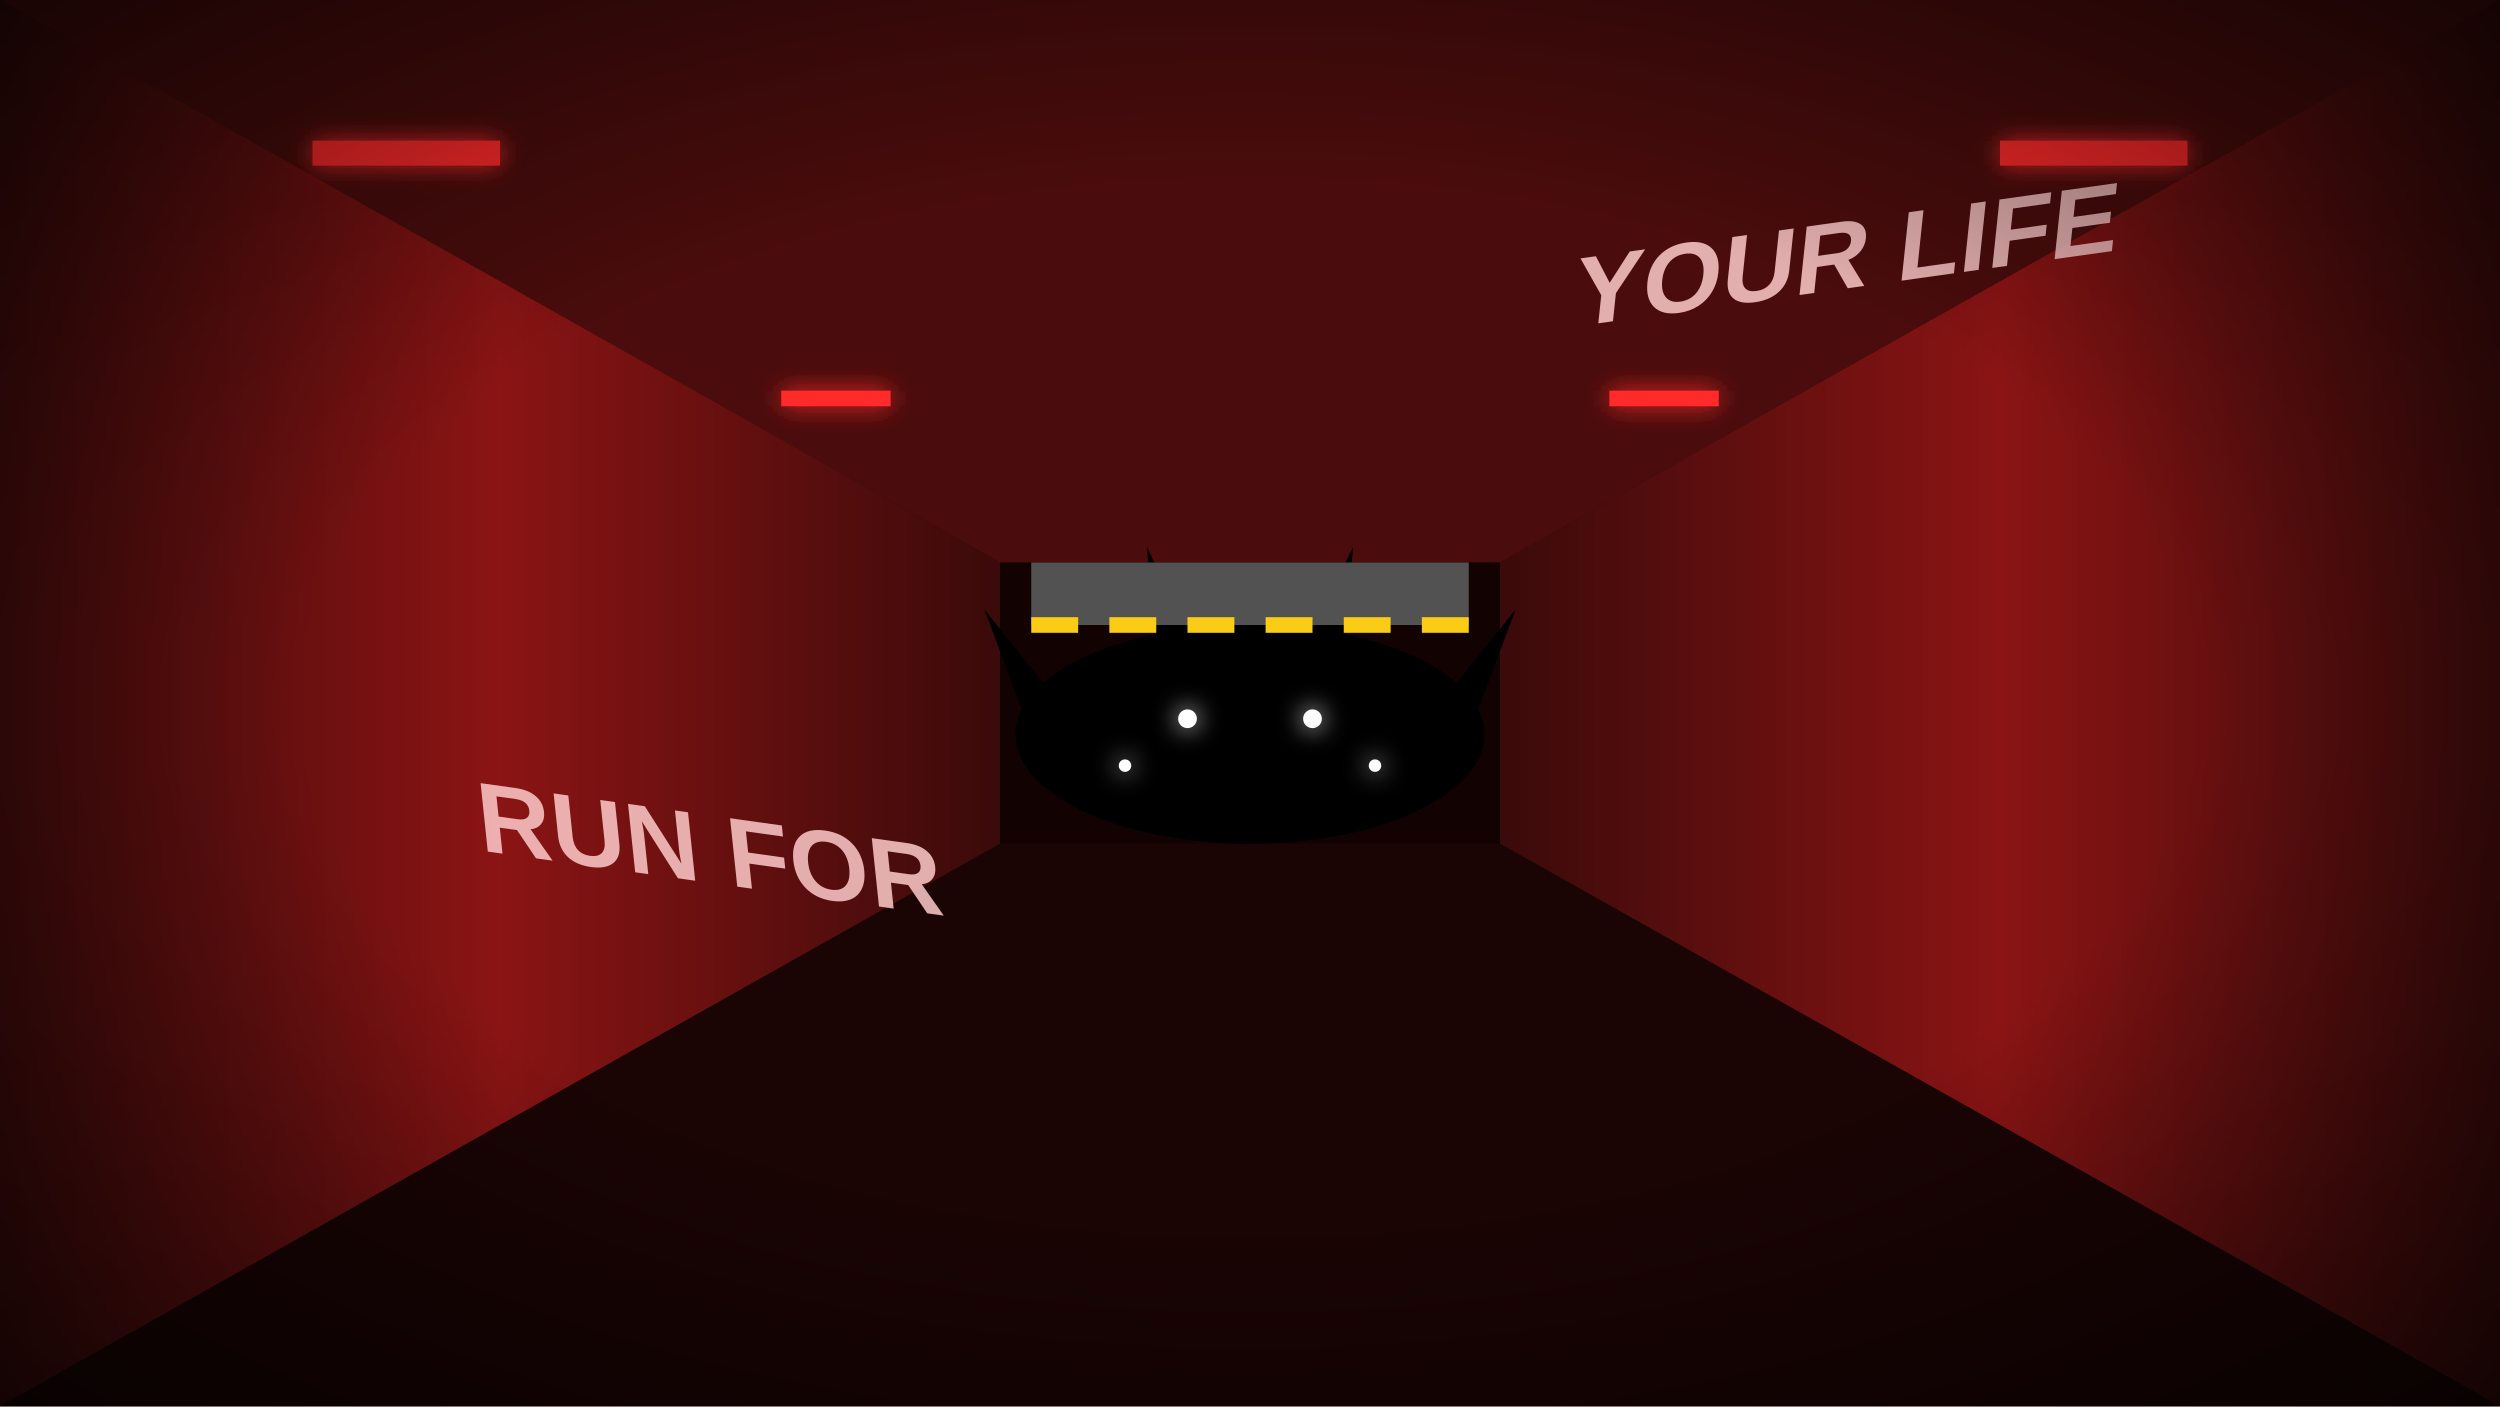
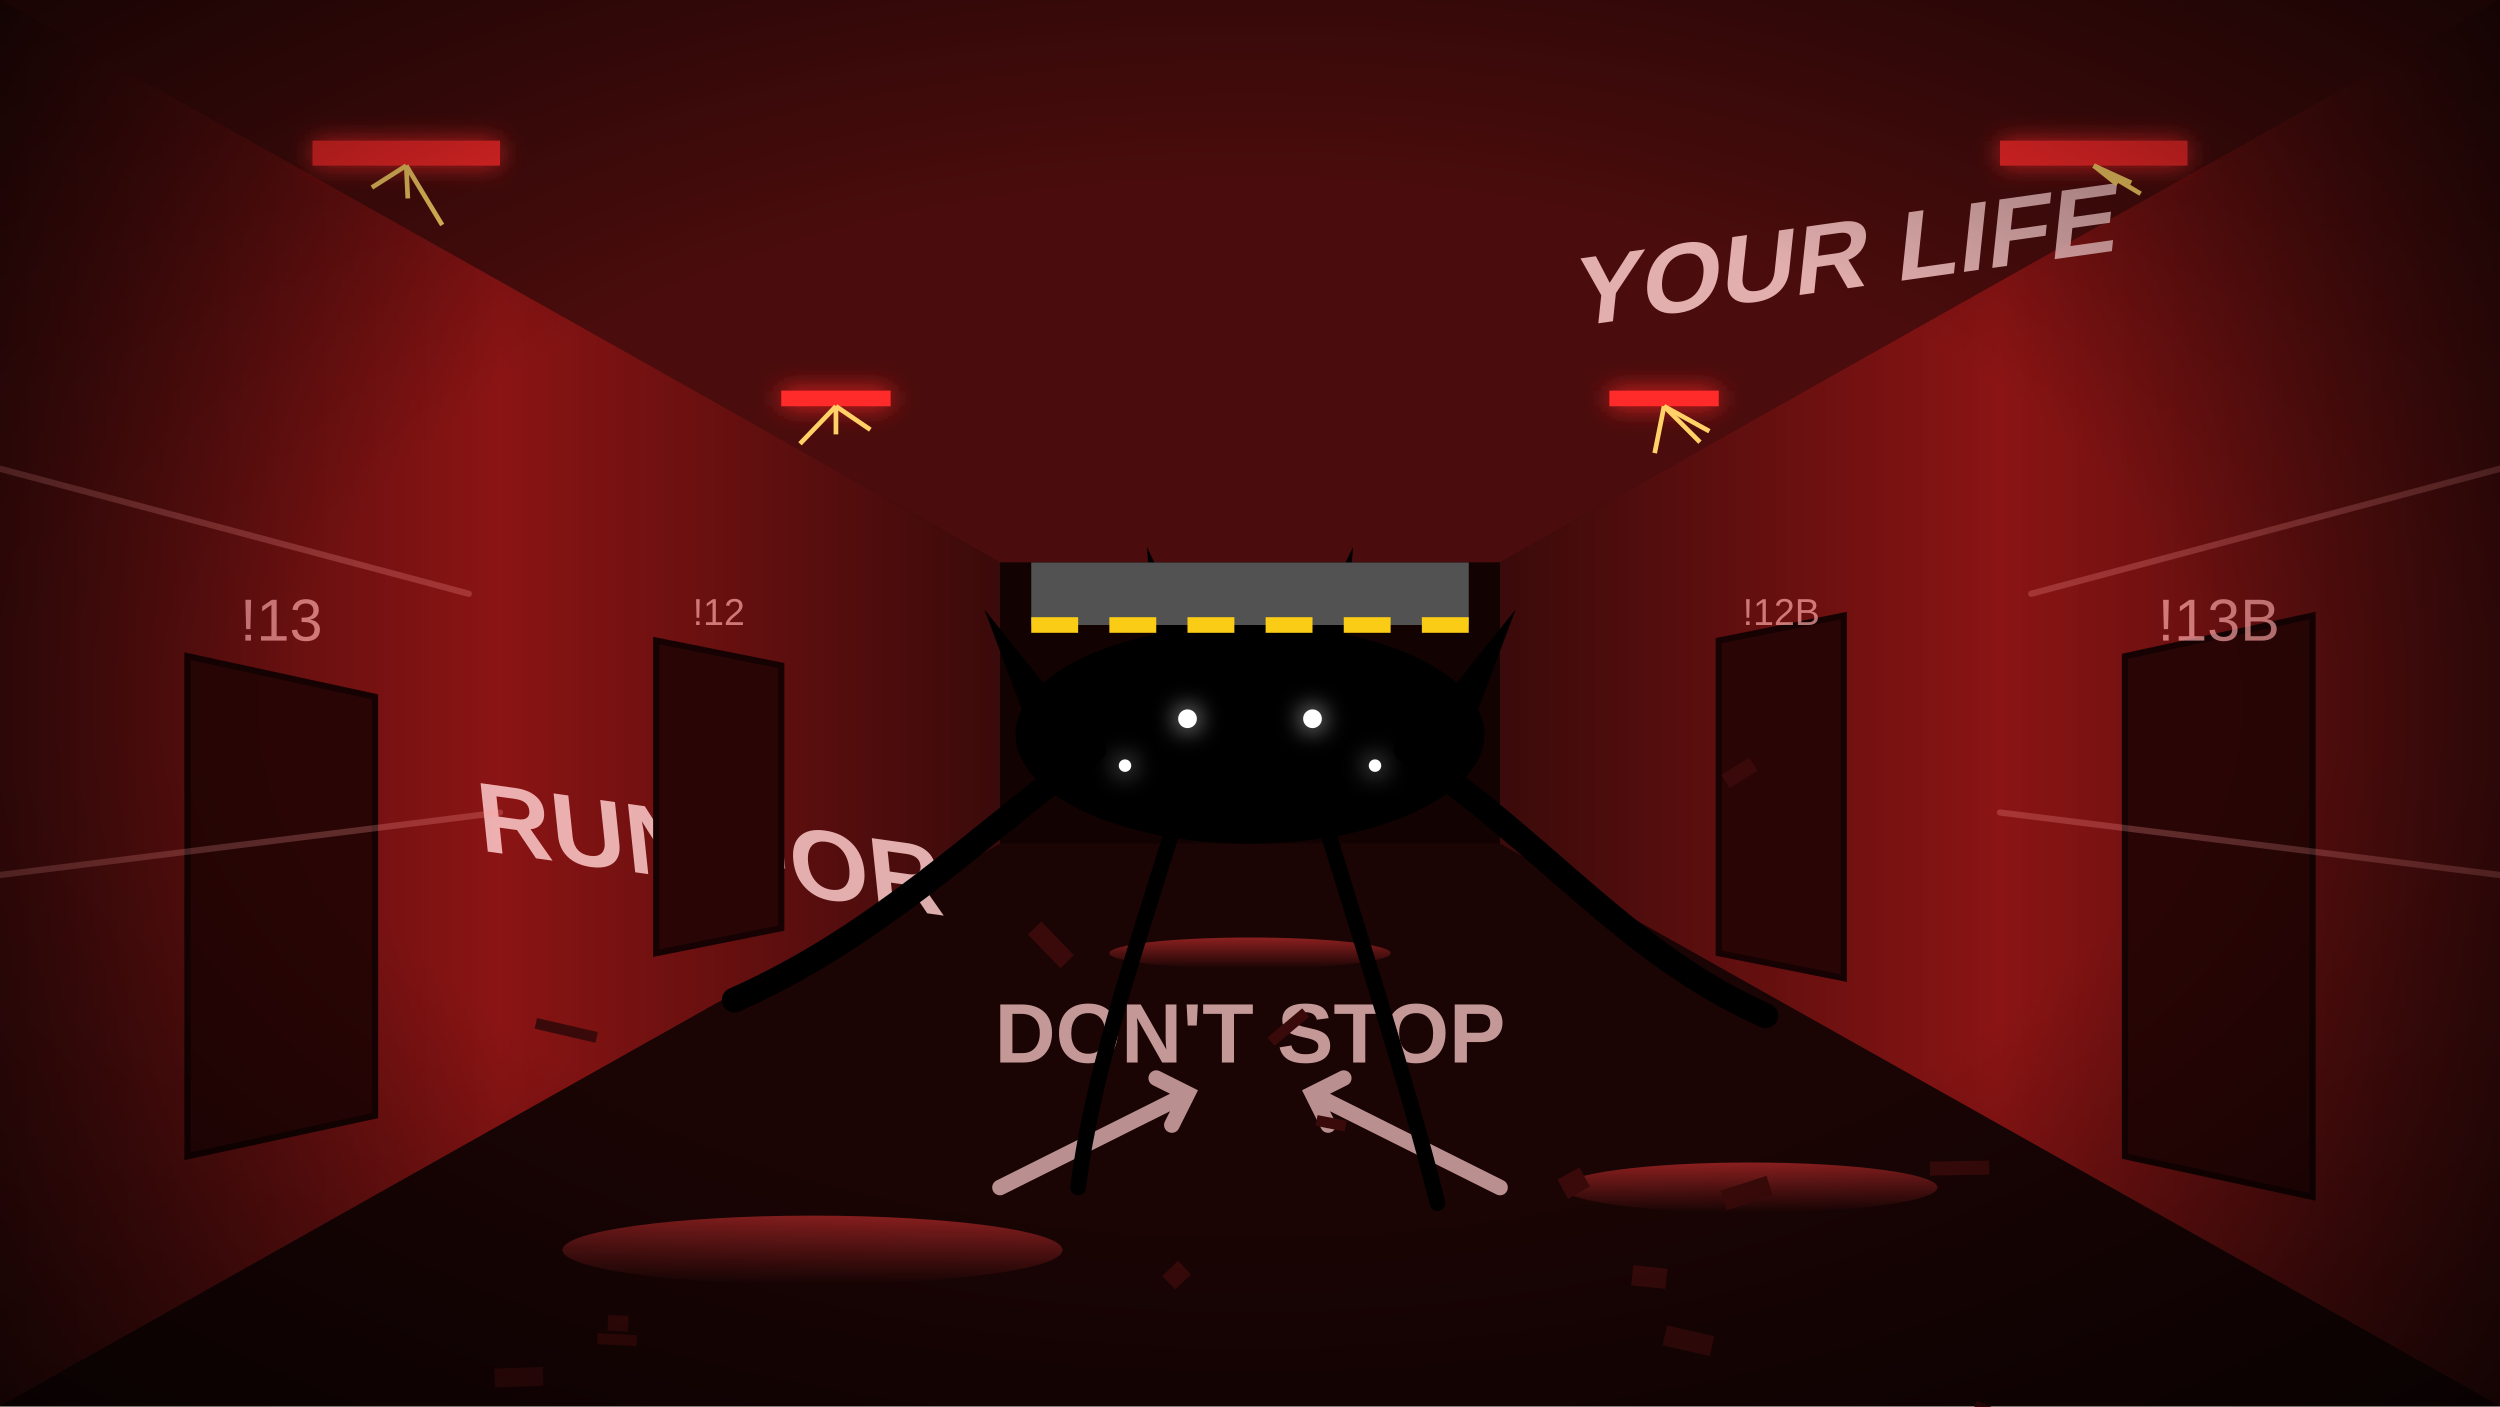
<svg xmlns="http://www.w3.org/2000/svg" viewBox="0 0 1600 900">
  <defs>
    <radialGradient id="vign" cx=".5" cy=".5" r=".75">
      <stop offset=".5" stop-color="#000" stop-opacity="0" />
      <stop offset="1" stop-color="#000" stop-opacity=".75" />
    </radialGradient>
    <linearGradient id="redwall" x1="0" y1="0" x2="1" y2="0">
      <stop offset="0" stop-color="#3b0a0a" />
      <stop offset=".5" stop-color="#8b1414" />
      <stop offset="1" stop-color="#3b0a0a" />
    </linearGradient>
    <filter id="glowr" x="-50%" y="-50%" width="200%" height="200%">
      <feGaussianBlur stdDeviation="8" result="b" />
      <feMerge>
        <feMergeNode in="b" />
        <feMergeNode in="SourceGraphic" />
      </feMerge>
    </filter>
+     <linearGradient id="puddle" x1="0" y1="0" x2="0" y2="1">
+       <stop offset="0" stop-color="#ff3b3b" stop-opacity=".5" />
+       <stop offset="1" stop-color="#ff3b3b" stop-opacity="0" />
+     </linearGradient>
  </defs>
  <rect width="1600" height="900" fill="#2a0606" />
  <polygon points="0,0 1600,0 960,360 640,360" fill="#4a0c0c" />
  <polygon points="0,0 640,360 640,540 0,900" fill="url(#redwall)" />
  <polygon points="1600,0 960,360 960,540 1600,900" fill="url(#redwall)" />
  <polygon points="0,900 640,540 960,540 1600,900" fill="#1a0404" />
  <rect x="640" y="360" width="320" height="180" fill="#120202" />
  <g fill="#ff2a2a" filter="url(#glowr)">
    <rect x="200" y="90" width="120" height="16" />
    <rect x="1280" y="90" width="120" height="16" />
    <rect x="500" y="250" width="70" height="10" />
    <rect x="1030" y="250" width="70" height="10" />
  </g>
  <text x="300" y="470" font-family="Arial Black, Arial" font-weight="900" font-size="64" fill="#fecaca" opacity=".85" transform="rotate(-6 300 470) skewY(14)">RUN FOR</text>
  <text x="1150" y="470" font-family="Arial Black, Arial" font-weight="900" font-size="64" fill="#fecaca" opacity=".85" text-anchor="middle" transform="rotate(6 1150 470) skewY(-14)">YOUR LIFE</text>
  <g fill="#000">
    <ellipse cx="800" cy="470" rx="150" ry="70" />
    <path d="M660 470 l-30 -80 l40 50 z M940 470 l30 -80 l-40 50 z M740 420 l-6 -70 l26 54 z M860 420 l6 -70 l-26 54 z" />
  </g>
  <g fill="#fff" filter="url(#glowr)">
    <circle cx="760" cy="460" r="6" />
    <circle cx="840" cy="460" r="6" />
    <circle cx="720" cy="490" r="4" />
    <circle cx="880" cy="490" r="4" />
  </g>
  <rect x="660" y="360" width="280" height="40" fill="#525252" />
  <path d="M660 400 h280" stroke="#facc15" stroke-width="10" stroke-dasharray="30 20" />
+   <g>
+     <polygon points="120,420 240,446 240,714 120,740" fill="#2a0505" stroke="#160202" stroke-width="4" />
+     <text x="180" y="410" font-family="Arial Black, Arial" font-size="38" text-anchor="middle" fill="#fca5a5" opacity=".7">!13</text>
+   </g>
+   <g>
+     <polygon points="420,410 500,426 500,594 420,610" fill="#2a0505" stroke="#160202" stroke-width="4" />
+     <text x="460" y="400" font-family="Arial Black, Arial" font-size="24" text-anchor="middle" fill="#fca5a5" opacity=".7">!12</text>
+   </g>
+   <g>
+     <polygon points="1360,420 1480,394 1480,766 1360,740" fill="#2a0505" stroke="#160202" stroke-width="4" />
+     <text x="1420" y="410" font-family="Arial Black, Arial" font-size="38" text-anchor="middle" fill="#fca5a5" opacity=".7">!13B</text>
+   </g>
+   <g>
+     <polygon points="1100,410 1180,394 1180,626 1100,610" fill="#2a0505" stroke="#160202" stroke-width="4" />
+     <text x="1140" y="400" font-family="Arial Black, Arial" font-size="24" text-anchor="middle" fill="#fca5a5" opacity=".7">!12B</text>
+   </g>
+   <g fill="url(#puddle)">
+     <ellipse cx="520" cy="800" rx="160" ry="22" />
+     <ellipse cx="1120" cy="760" rx="120" ry="16" />
+     <ellipse cx="800" cy="610" rx="90" ry="10" />
+   </g>
+   <text x="800" y="680" font-family="Arial Black, Arial" font-weight="900" font-size="54" text-anchor="middle" fill="#fecaca" opacity=".75">DON'T STOP</text>
+   <g stroke="#fecaca" stroke-width="10" fill="none" opacity=".7" stroke-linecap="round">
+     <path d="M640 760 l120 -60 M740 690 l20 10 l-10 20" />
+     <path d="M960 760 l-120 -60 M860 690 l-20 10 l10 20" />
+   </g>
+   <g fill="none" stroke="#000" stroke-linecap="round">
+     <path d="M700 480 C620 540 560 600 470 640" stroke-width="16" />
+     <path d="M900 480 C990 540 1040 610 1130 650" stroke-width="16" />
+     <path d="M760 500 C730 600 700 680 690 760" stroke-width="10" />
+     <path d="M840 500 C870 600 900 690 920 770" stroke-width="10" />
+   </g>
+   <path d="M260 106 l-22 14" stroke="#ffd166" stroke-width="3" />
+   <path d="M260 106 l1 21" stroke="#ffd166" stroke-width="3" />
+   <path d="M260 106 l23 38" stroke="#ffd166" stroke-width="3" />
+   <path d="M1340 106 l24 11" stroke="#ffd166" stroke-width="3" />
+   <path d="M1340 106 l15 12" stroke="#ffd166" stroke-width="3" />
+   <path d="M1340 106 l30 18" stroke="#ffd166" stroke-width="3" />
+   <path d="M535 260 l22 15" stroke="#ffd166" stroke-width="3" />
+   <path d="M535 260 l-23 24" stroke="#ffd166" stroke-width="3" />
+   <path d="M535 260 l0 18" stroke="#ffd166" stroke-width="3" />
+   <path d="M1065 260 l29 16" stroke="#ffd166" stroke-width="3" />
+   <path d="M1065 260 l23 23" stroke="#ffd166" stroke-width="3" />
+   <path d="M1065 260 l-6 30" stroke="#ffd166" stroke-width="3" />
+   <rect x="345" y="880" width="14" height="11" fill="#3a0a0a" transform="rotate(-5 800 800)" />
+   <rect x="386" y="875" width="25" height="7" fill="#3a0a0a" transform="rotate(3 800 800)" />
+   <rect x="1266" y="707" width="37" height="13" fill="#3a0a0a" transform="rotate(23 800 800)" />
+   <rect x="314" y="859" width="31" height="12" fill="#3a0a0a" transform="rotate(-2 800 800)" />
+   <rect x="896" y="703" width="29" height="7" fill="#3a0a0a" transform="rotate(-40 800 800)" />
+   <rect x="392" y="863" width="13" height="10" fill="#3a0a0a" transform="rotate(3 800 800)" />
+   <rect x="1045" y="784" width="22" height="13" fill="#3a0a0a" transform="rotate(6 800 800)" />
+   <rect x="773" y="838" width="12" height="14" fill="#3a0a0a" transform="rotate(46 800 800)" />
+   <rect x="826" y="707" width="19" height="7" fill="#3a0a0a" transform="rotate(11 800 800)" />
+   <rect x="322" y="758" width="40" height="7" fill="#3a0a0a" transform="rotate(13 800 800)" />
+   <rect x="1098" y="857" width="31" height="13" fill="#3a0a0a" transform="rotate(-18 800 800)" />
+   <rect x="1217" y="702" width="21" height="10" fill="#3a0a0a" transform="rotate(-32 800 800)" />
+   <rect x="994" y="856" width="16" height="14" fill="#3a0a0a" transform="rotate(-29 800 800)" />
+   <rect x="1071" y="787" width="31" height="13" fill="#3a0a0a" transform="rotate(13 800 800)" />
+   <rect x="1213" y="761" width="20" height="12" fill="#3a0a0a" transform="rotate(35 800 800)" />
+   <rect x="556" y="750" width="30" height="12" fill="#3a0a0a" transform="rotate(46 800 800)" />
+   <rect x="1236" y="751" width="38" height="9" fill="#3a0a0a" transform="rotate(-1 800 800)" />
+   <rect x="524" y="849" width="39" height="11" fill="#3a0a0a" transform="rotate(-24 800 800)" />
+   <g stroke="#ff9b9b" stroke-width="4" opacity=".25" stroke-linecap="round">
+     <path d="M0 300 L300 380" />
+     <path d="M0 560 L320 520" />
+     <path d="M1600 300 L1300 380" />
+     <path d="M1600 560 L1280 520" />
+   </g>
  <rect width="1600" height="900" fill="url(#vign)" />
</svg>
